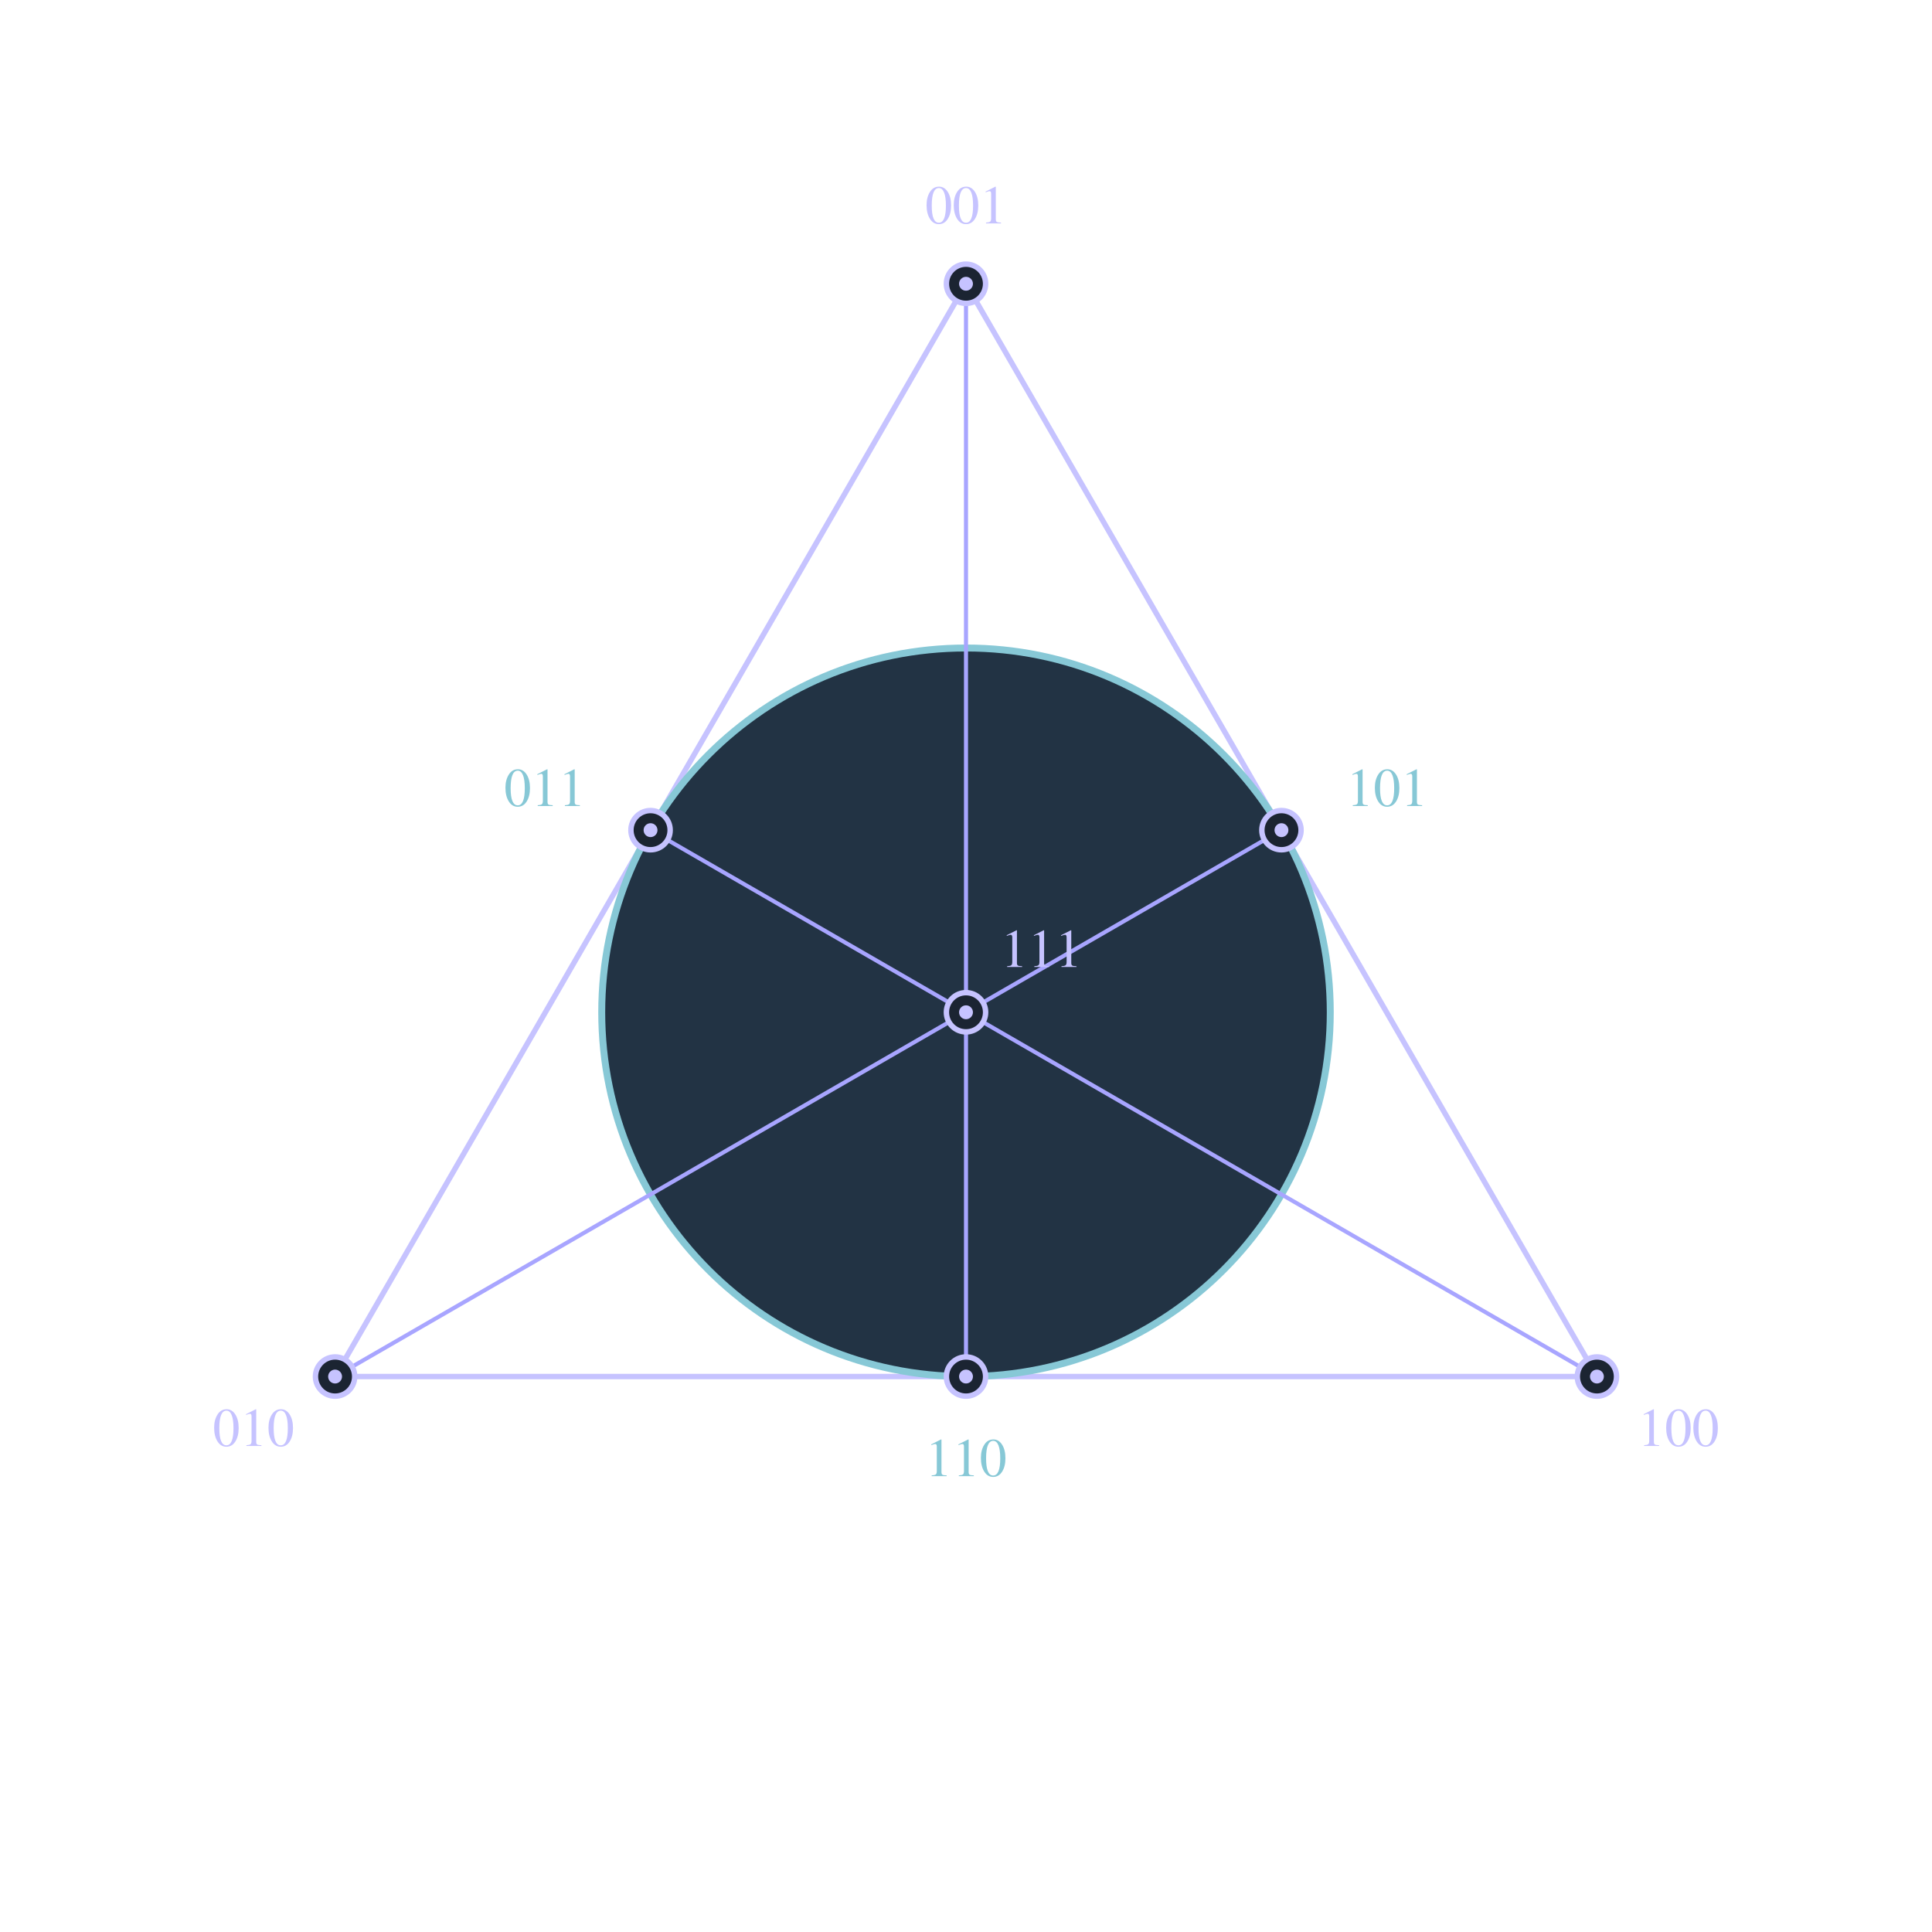
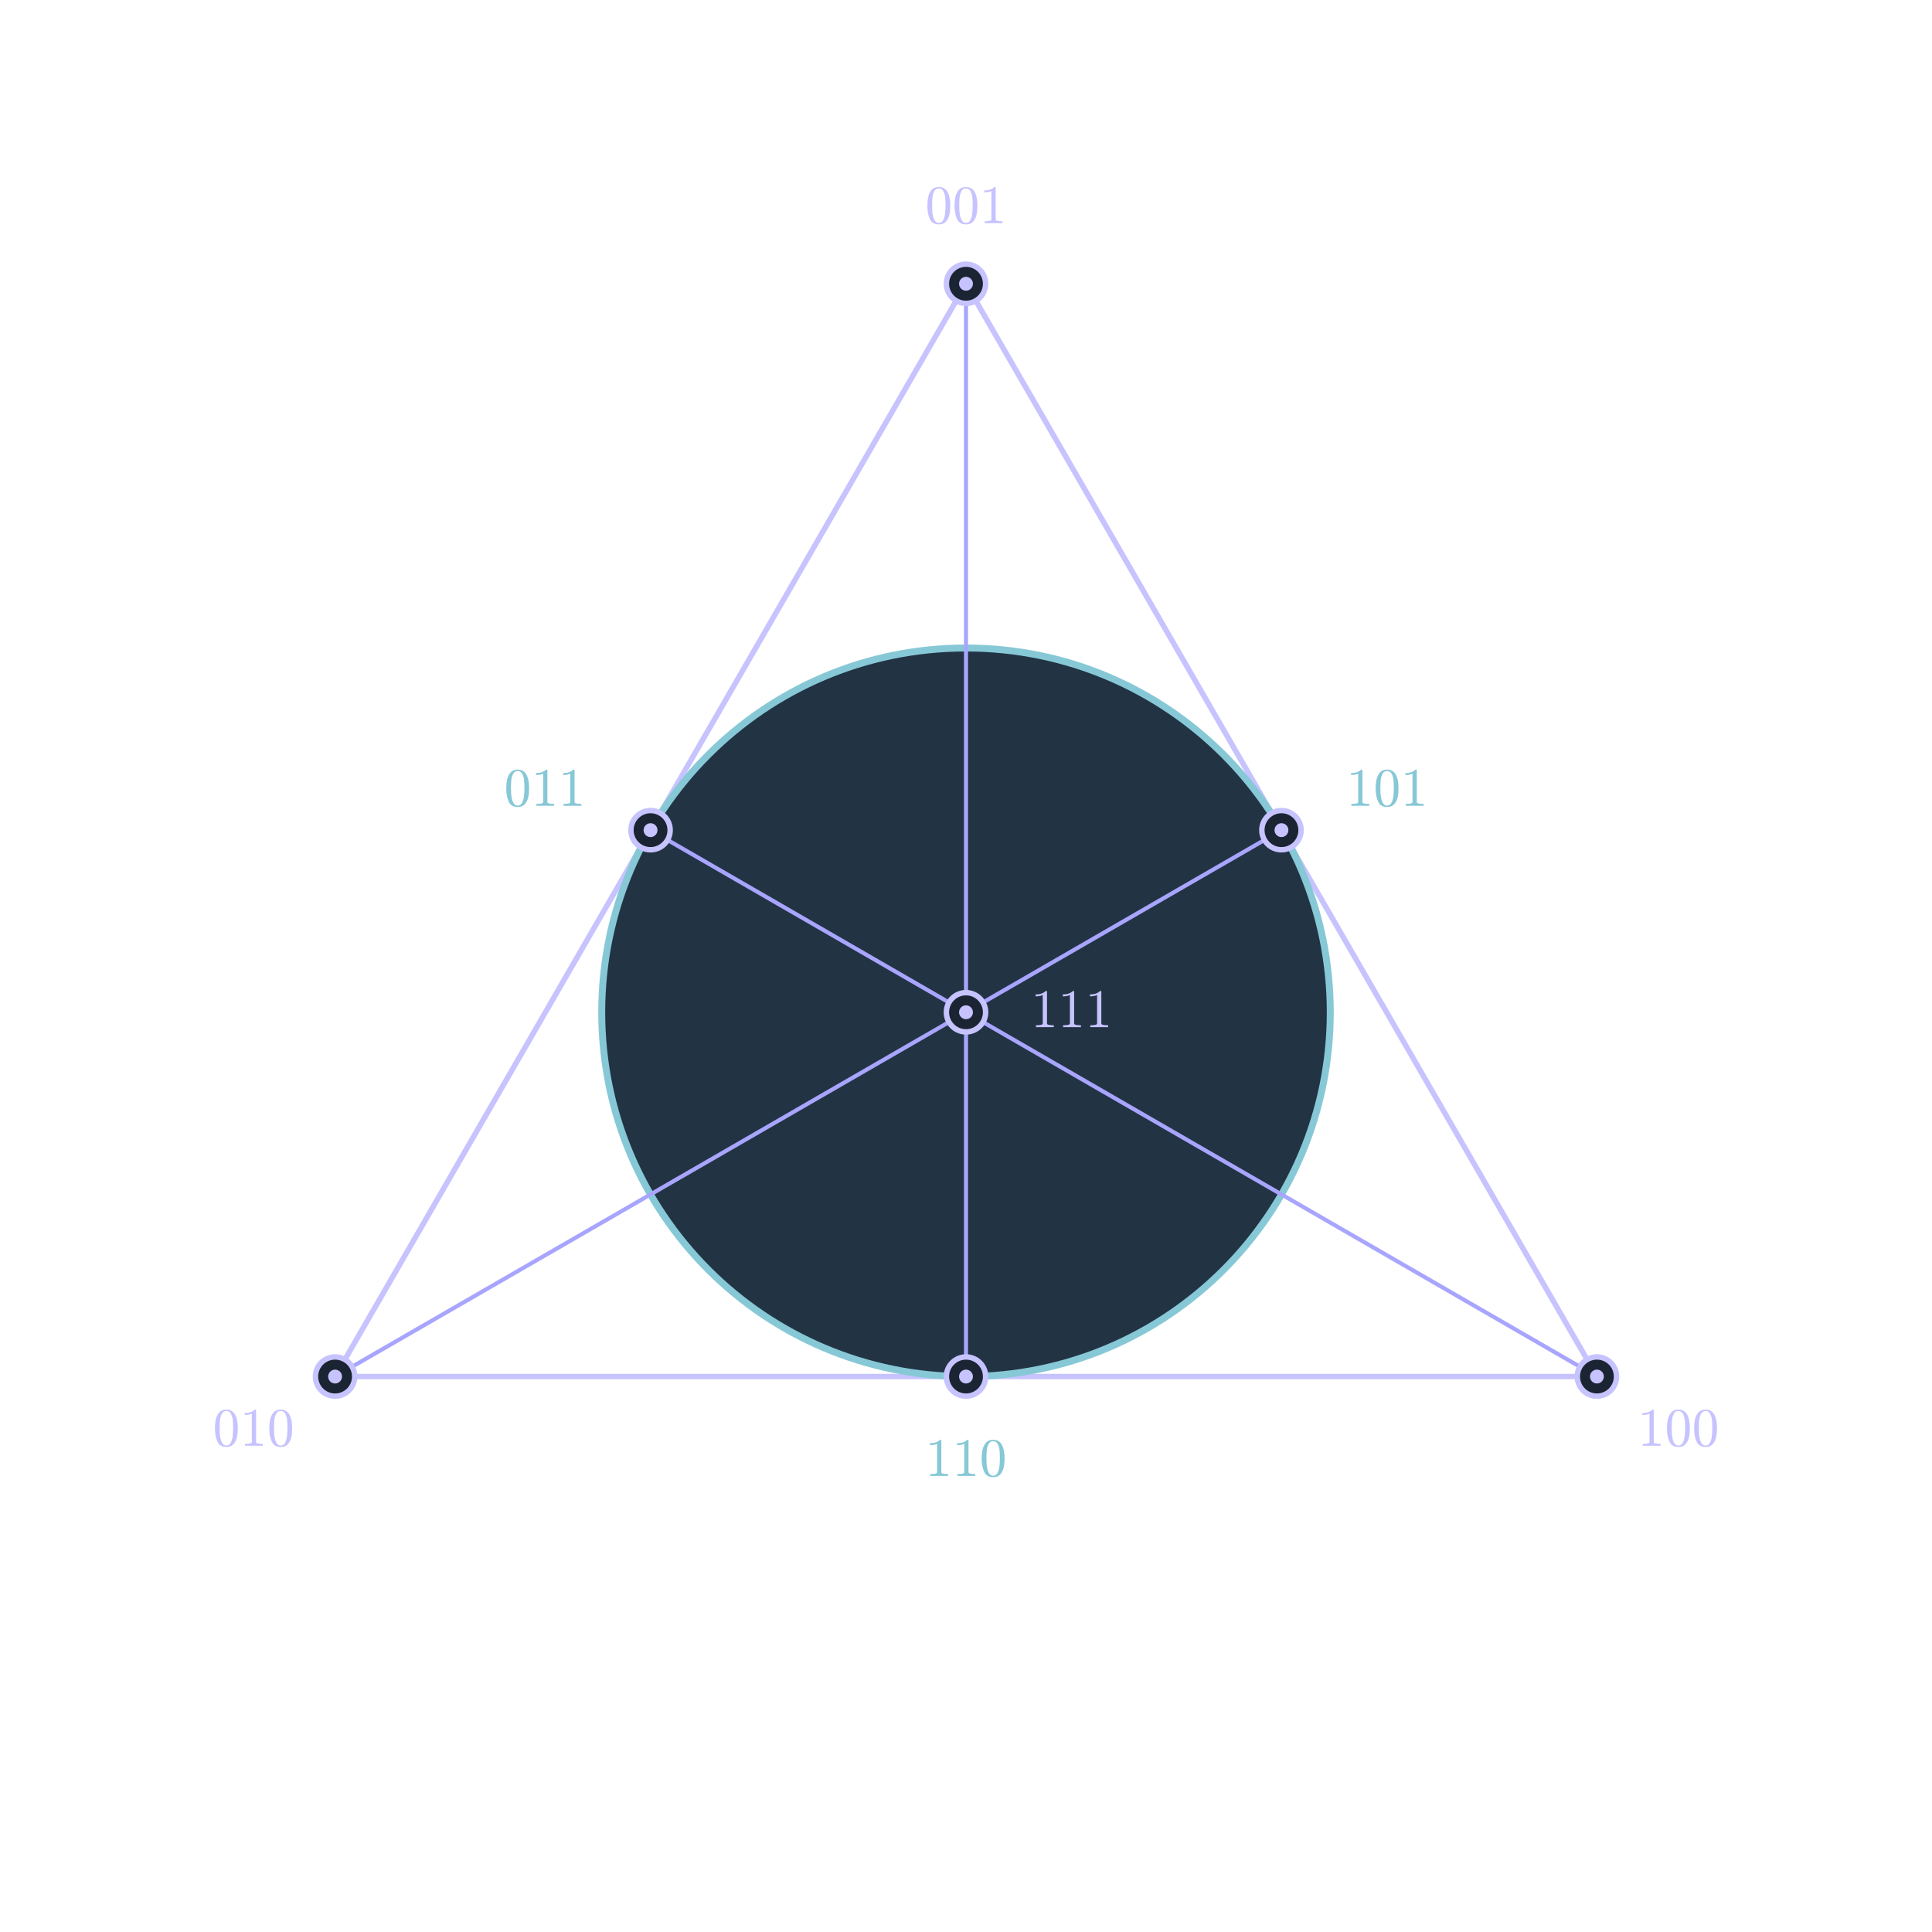
<svg xmlns="http://www.w3.org/2000/svg" width="640" height="640" viewBox="0 0 640 640" role="img" aria-labelledby="title description">
-   <g fill="none" stroke-linecap="round" stroke-linejoin="round" font-family="Cambria Math, Georgia, serif">
+   <g fill="none" stroke-linecap="round" stroke-linejoin="round">
    <path d="M320,94 L111,456 L529,456 Z" fill="none" stroke="#c6c3ff" stroke-width="1.8" opacity="1" />
    <circle cx="320" cy="335.33" r="120.67" stroke="#87c8d6" stroke-width="2.3" fill="#223344" opacity="1" />
    <path d="M320,94 L320,456" fill="none" stroke="#a8a5ff" stroke-width="1.35" opacity="1" />
    <path d="M111,456 L424.5,275" fill="none" stroke="#a8a5ff" stroke-width="1.35" opacity="1" />
    <path d="M529,456 L215.5,275" fill="none" stroke="#a8a5ff" stroke-width="1.35" opacity="1" />
    <circle cx="320" cy="94" r="6.5" stroke="#c6c3ff" stroke-width="1.8" fill="#1b2432" opacity="1" />
    <circle cx="320" cy="94" r="2.3" stroke="#c6c3ff" stroke-width="0" fill="#c6c3ff" opacity="1" />
-     <text x="320" y="74" fill="#c6c3ff" font-size="18" text-anchor="middle">001</text>
+     <g class="math-label" data-latex="001" fill="#c6c3ff" stroke="none" transform="translate(306.5 74) scale(1 -1)">
+       <path d="M4.5 -0.33 Q2.29 -0.33 1.5 1.49 Q0.7 3.3 0.7 5.81 Q0.7 7.37 0.99 8.75 Q1.27 10.13 2.12 11.1 Q2.97 12.06 4.5 12.06 Q5.69 12.06 6.44 11.48 Q7.2 10.9 7.59 9.98 Q7.99 9.06 8.13 8.01 Q8.28 6.96 8.28 5.81 Q8.28 4.26 7.99 2.91 Q7.71 1.56 6.87 0.62 Q6.04 -0.33 4.5 -0.33 Z M4.5 0.14 Q5.5 0.14 5.99 1.17 Q6.49 2.2 6.6 3.45 Q6.72 4.69 6.72 6.1 Q6.72 7.45 6.6 8.59 Q6.49 9.74 6 10.66 Q5.51 11.59 4.5 11.59 Q3.48 11.59 2.99 10.66 Q2.5 9.73 2.38 8.59 Q2.27 7.45 2.27 6.1 Q2.27 5.1 2.31 4.21 Q2.37 3.32 2.58 2.38 Q2.79 1.43 3.26 0.78 Q3.73 0.14 4.5 0.14 Z M13.5 -0.33 Q11.29 -0.33 10.5 1.49 Q9.7 3.3 9.7 5.81 Q9.7 7.37 9.99 8.75 Q10.27 10.13 11.12 11.1 Q11.97 12.06 13.5 12.06 Q14.69 12.06 15.44 11.48 Q16.2 10.9 16.59 9.98 Q16.99 9.06 17.13 8.01 Q17.28 6.96 17.28 5.81 Q17.28 4.26 16.99 2.91 Q16.71 1.56 15.87 0.62 Q15.04 -0.33 13.5 -0.33 Z M13.5 0.14 Q14.5 0.14 14.99 1.17 Q15.49 2.2 15.6 3.45 Q15.72 4.69 15.72 6.1 Q15.72 7.45 15.6 8.59 Q15.49 9.74 15 10.66 Q14.51 11.59 13.5 11.59 Q12.48 11.59 11.99 10.66 Q11.5 9.73 11.38 8.59 Q11.27 7.45 11.27 6.1 Q11.27 5.1 11.31 4.21 Q11.37 3.32 11.58 2.38 Q11.79 1.43 12.26 0.78 Q12.73 0.14 13.5 0.14 Z M19.67 0.07 L19.67 0.7 Q21.92 0.7 21.92 1.27 L21.92 10.72 Q20.99 10.27 19.56 10.27 L19.56 10.91 Q21.77 10.91 22.9 12.06 L23.15 12.06 Q23.21 12.06 23.27 12.01 Q23.33 11.96 23.33 11.9 L23.33 1.27 Q23.33 0.7 25.58 0.7 L25.58 0.07 L19.67 0.07 Z" />
+     </g>
    <circle cx="111" cy="456" r="6.5" stroke="#c6c3ff" stroke-width="1.8" fill="#1b2432" opacity="1" />
    <circle cx="111" cy="456" r="2.3" stroke="#c6c3ff" stroke-width="0" fill="#c6c3ff" opacity="1" />
-     <text x="84" y="479" fill="#c6c3ff" font-size="18" text-anchor="middle">010</text>
+     <g class="math-label" data-latex="010" fill="#c6c3ff" stroke="none" transform="translate(70.5 479) scale(1 -1)">
+       <path d="M4.5 -0.33 Q2.29 -0.33 1.5 1.49 Q0.7 3.3 0.7 5.81 Q0.7 7.37 0.99 8.75 Q1.27 10.13 2.12 11.1 Q2.97 12.06 4.5 12.06 Q5.69 12.06 6.44 11.48 Q7.2 10.9 7.59 9.98 Q7.99 9.06 8.13 8.01 Q8.28 6.96 8.28 5.81 Q8.28 4.26 7.99 2.91 Q7.71 1.56 6.87 0.62 Q6.04 -0.33 4.5 -0.33 Z M4.5 0.14 Q5.5 0.14 5.99 1.17 Q6.49 2.2 6.6 3.45 Q6.72 4.69 6.72 6.1 Q6.72 7.45 6.6 8.59 Q6.49 9.74 6 10.66 Q5.51 11.59 4.5 11.59 Q3.48 11.59 2.99 10.66 Q2.5 9.73 2.38 8.59 Q2.27 7.45 2.27 6.1 Q2.27 5.1 2.31 4.21 Q2.37 3.32 2.58 2.38 Q2.79 1.43 3.26 0.78 Q3.73 0.14 4.5 0.14 Z M10.67 0.07 L10.67 0.7 Q12.92 0.7 12.92 1.27 L12.92 10.72 Q11.99 10.27 10.56 10.27 L10.56 10.91 Q12.77 10.91 13.9 12.06 L14.15 12.06 Q14.21 12.06 14.27 12.01 Q14.33 11.96 14.33 11.9 L14.33 1.27 Q14.33 0.7 16.58 0.7 L16.58 0.07 L10.67 0.07 Z M22.5 -0.33 Q20.29 -0.33 19.5 1.49 Q18.7 3.3 18.7 5.81 Q18.7 7.37 18.99 8.75 Q19.27 10.13 20.12 11.1 Q20.97 12.06 22.5 12.06 Q23.69 12.06 24.44 11.48 Q25.2 10.9 25.59 9.98 Q25.99 9.06 26.13 8.01 Q26.28 6.96 26.28 5.81 Q26.28 4.26 25.99 2.91 Q25.71 1.56 24.87 0.62 Q24.04 -0.33 22.5 -0.33 Z M22.5 0.14 Q23.5 0.14 23.99 1.17 Q24.49 2.2 24.6 3.45 Q24.72 4.69 24.72 6.1 Q24.72 7.45 24.6 8.59 Q24.49 9.74 24 10.66 Q23.51 11.59 22.5 11.59 Q21.48 11.59 20.99 10.66 Q20.5 9.73 20.38 8.59 Q20.27 7.45 20.27 6.1 Q20.27 5.1 20.31 4.21 Q20.37 3.32 20.58 2.38 Q20.79 1.43 21.26 0.78 Q21.73 0.14 22.5 0.14 Z" />
+     </g>
    <circle cx="529" cy="456" r="6.5" stroke="#c6c3ff" stroke-width="1.8" fill="#1b2432" opacity="1" />
    <circle cx="529" cy="456" r="2.3" stroke="#c6c3ff" stroke-width="0" fill="#c6c3ff" opacity="1" />
-     <text x="556" y="479" fill="#c6c3ff" font-size="18" text-anchor="middle">100</text>
+     <g class="math-label" data-latex="100" fill="#c6c3ff" stroke="none" transform="translate(542.5 479) scale(1 -1)">
+       <path d="M1.67 0.07 L1.67 0.7 Q3.92 0.7 3.92 1.27 L3.92 10.72 Q2.99 10.27 1.56 10.27 L1.56 10.91 Q3.77 10.91 4.9 12.06 L5.15 12.06 Q5.21 12.06 5.27 12.01 Q5.33 11.96 5.33 11.9 L5.33 1.27 Q5.33 0.7 7.58 0.7 L7.58 0.07 L1.67 0.07 Z M13.5 -0.33 Q11.29 -0.33 10.5 1.49 Q9.7 3.3 9.7 5.81 Q9.7 7.37 9.99 8.75 Q10.27 10.13 11.12 11.1 Q11.97 12.06 13.5 12.06 Q14.69 12.06 15.44 11.48 Q16.2 10.9 16.59 9.98 Q16.99 9.06 17.13 8.01 Q17.28 6.96 17.28 5.81 Q17.28 4.26 16.99 2.91 Q16.71 1.56 15.87 0.62 Q15.04 -0.33 13.5 -0.33 Z M13.5 0.14 Q14.5 0.14 14.99 1.17 Q15.49 2.2 15.6 3.45 Q15.72 4.69 15.72 6.1 Q15.72 7.45 15.6 8.59 Q15.49 9.74 15 10.66 Q14.51 11.59 13.5 11.59 Q12.48 11.59 11.99 10.66 Q11.5 9.73 11.38 8.59 Q11.27 7.45 11.27 6.1 Q11.27 5.1 11.31 4.21 Q11.37 3.32 11.58 2.38 Q11.79 1.43 12.26 0.78 Q12.73 0.14 13.5 0.14 Z M22.5 -0.33 Q20.29 -0.33 19.5 1.49 Q18.7 3.3 18.7 5.81 Q18.7 7.37 18.99 8.75 Q19.27 10.13 20.12 11.1 Q20.97 12.06 22.5 12.06 Q23.69 12.06 24.44 11.48 Q25.2 10.9 25.59 9.98 Q25.99 9.06 26.13 8.01 Q26.28 6.96 26.28 5.81 Q26.28 4.26 25.99 2.91 Q25.71 1.56 24.87 0.62 Q24.04 -0.33 22.5 -0.33 Z M22.5 0.14 Q23.5 0.14 23.99 1.17 Q24.49 2.2 24.6 3.45 Q24.72 4.69 24.72 6.1 Q24.72 7.45 24.6 8.59 Q24.49 9.74 24 10.66 Q23.51 11.59 22.5 11.59 Q21.48 11.59 20.99 10.66 Q20.5 9.73 20.38 8.59 Q20.27 7.45 20.27 6.1 Q20.27 5.1 20.31 4.21 Q20.37 3.32 20.58 2.38 Q20.79 1.43 21.26 0.78 Q21.73 0.14 22.5 0.14 Z" />
+     </g>
    <circle cx="215.5" cy="275" r="6.5" stroke="#c6c3ff" stroke-width="1.8" fill="#1b2432" opacity="1" />
    <circle cx="215.5" cy="275" r="2.3" stroke="#c6c3ff" stroke-width="0" fill="#c6c3ff" opacity="1" />
-     <text x="180.5" y="267" fill="#87c8d6" font-size="18" text-anchor="middle">011</text>
+     <g class="math-label" data-latex="011" fill="#87c8d6" stroke="none" transform="translate(167 267) scale(1 -1)">
+       <path d="M4.5 -0.33 Q2.29 -0.33 1.5 1.49 Q0.7 3.3 0.7 5.81 Q0.7 7.37 0.99 8.75 Q1.27 10.13 2.12 11.1 Q2.97 12.06 4.5 12.06 Q5.69 12.06 6.44 11.48 Q7.2 10.9 7.59 9.98 Q7.99 9.06 8.13 8.01 Q8.28 6.96 8.28 5.81 Q8.28 4.26 7.99 2.91 Q7.71 1.56 6.87 0.62 Q6.04 -0.33 4.5 -0.33 Z M4.5 0.14 Q5.5 0.14 5.99 1.17 Q6.49 2.2 6.6 3.45 Q6.72 4.69 6.72 6.1 Q6.72 7.45 6.6 8.59 Q6.49 9.74 6 10.66 Q5.51 11.59 4.5 11.59 Q3.48 11.59 2.99 10.66 Q2.5 9.73 2.38 8.59 Q2.27 7.45 2.27 6.1 Q2.27 5.1 2.31 4.21 Q2.37 3.32 2.58 2.38 Q2.79 1.43 3.26 0.78 Q3.73 0.14 4.5 0.14 Z M10.67 0.07 L10.67 0.7 Q12.92 0.7 12.92 1.27 L12.92 10.72 Q11.99 10.27 10.56 10.27 L10.56 10.91 Q12.77 10.91 13.9 12.06 L14.15 12.06 Q14.21 12.06 14.27 12.01 Q14.33 11.96 14.33 11.9 L14.33 1.27 Q14.33 0.7 16.58 0.7 L16.58 0.07 L10.67 0.07 Z M19.67 0.07 L19.67 0.7 Q21.92 0.7 21.92 1.27 L21.92 10.72 Q20.99 10.27 19.56 10.27 L19.56 10.91 Q21.77 10.91 22.9 12.06 L23.15 12.06 Q23.21 12.06 23.27 12.01 Q23.33 11.96 23.33 11.9 L23.33 1.27 Q23.33 0.7 25.58 0.7 L25.58 0.07 L19.67 0.07 Z" />
+     </g>
    <circle cx="424.5" cy="275" r="6.5" stroke="#c6c3ff" stroke-width="1.8" fill="#1b2432" opacity="1" />
    <circle cx="424.5" cy="275" r="2.3" stroke="#c6c3ff" stroke-width="0" fill="#c6c3ff" opacity="1" />
-     <text x="459.5" y="267" fill="#87c8d6" font-size="18" text-anchor="middle">101</text>
+     <g class="math-label" data-latex="101" fill="#87c8d6" stroke="none" transform="translate(446 267) scale(1 -1)">
+       <path d="M1.67 0.07 L1.67 0.7 Q3.92 0.7 3.92 1.27 L3.92 10.72 Q2.99 10.27 1.56 10.27 L1.56 10.91 Q3.77 10.91 4.9 12.06 L5.15 12.06 Q5.21 12.06 5.27 12.01 Q5.33 11.96 5.33 11.9 L5.33 1.27 Q5.33 0.7 7.58 0.7 L7.58 0.07 L1.67 0.07 Z M13.5 -0.33 Q11.29 -0.33 10.5 1.49 Q9.7 3.3 9.7 5.81 Q9.7 7.37 9.99 8.75 Q10.27 10.13 11.12 11.1 Q11.97 12.06 13.5 12.06 Q14.69 12.06 15.44 11.48 Q16.2 10.9 16.59 9.98 Q16.99 9.06 17.13 8.01 Q17.28 6.96 17.28 5.81 Q17.28 4.26 16.99 2.91 Q16.71 1.56 15.87 0.62 Q15.04 -0.33 13.5 -0.33 Z M13.5 0.14 Q14.5 0.14 14.99 1.17 Q15.49 2.2 15.6 3.45 Q15.72 4.69 15.72 6.1 Q15.72 7.45 15.6 8.59 Q15.49 9.74 15 10.66 Q14.51 11.59 13.5 11.59 Q12.48 11.59 11.99 10.66 Q11.5 9.73 11.38 8.59 Q11.27 7.45 11.27 6.1 Q11.27 5.1 11.31 4.21 Q11.37 3.32 11.58 2.38 Q11.79 1.43 12.26 0.78 Q12.73 0.14 13.5 0.14 Z M19.67 0.07 L19.67 0.7 Q21.92 0.7 21.92 1.27 L21.92 10.72 Q20.99 10.27 19.56 10.27 L19.56 10.91 Q21.77 10.91 22.9 12.06 L23.15 12.06 Q23.21 12.06 23.27 12.01 Q23.33 11.96 23.33 11.9 L23.33 1.27 Q23.33 0.7 25.58 0.7 L25.58 0.07 L19.67 0.07 Z" />
+     </g>
    <circle cx="320" cy="456" r="6.5" stroke="#c6c3ff" stroke-width="1.8" fill="#1b2432" opacity="1" />
    <circle cx="320" cy="456" r="2.3" stroke="#c6c3ff" stroke-width="0" fill="#c6c3ff" opacity="1" />
-     <text x="320" y="489" fill="#87c8d6" font-size="18" text-anchor="middle">110</text>
+     <g class="math-label" data-latex="110" fill="#87c8d6" stroke="none" transform="translate(306.5 489) scale(1 -1)">
+       <path d="M1.67 0.07 L1.67 0.7 Q3.92 0.7 3.92 1.27 L3.92 10.72 Q2.99 10.27 1.56 10.27 L1.56 10.91 Q3.77 10.91 4.9 12.06 L5.15 12.06 Q5.21 12.06 5.27 12.01 Q5.33 11.96 5.33 11.9 L5.33 1.27 Q5.33 0.7 7.58 0.7 L7.58 0.07 L1.67 0.07 Z M10.67 0.07 L10.67 0.7 Q12.92 0.7 12.92 1.27 L12.92 10.72 Q11.99 10.27 10.56 10.27 L10.56 10.91 Q12.77 10.91 13.9 12.06 L14.15 12.06 Q14.21 12.06 14.27 12.01 Q14.33 11.96 14.33 11.9 L14.33 1.27 Q14.33 0.7 16.58 0.7 L16.58 0.07 L10.67 0.07 Z M22.5 -0.33 Q20.29 -0.33 19.5 1.49 Q18.7 3.3 18.7 5.81 Q18.7 7.37 18.99 8.75 Q19.27 10.13 20.12 11.1 Q20.97 12.06 22.5 12.06 Q23.69 12.06 24.44 11.48 Q25.2 10.9 25.59 9.98 Q25.99 9.06 26.13 8.01 Q26.28 6.96 26.28 5.81 Q26.28 4.26 25.99 2.91 Q25.71 1.56 24.87 0.62 Q24.04 -0.33 22.5 -0.33 Z M22.5 0.14 Q23.5 0.14 23.99 1.17 Q24.49 2.2 24.6 3.45 Q24.72 4.69 24.72 6.1 Q24.72 7.45 24.6 8.59 Q24.49 9.74 24 10.66 Q23.51 11.59 22.5 11.59 Q21.48 11.59 20.99 10.66 Q20.5 9.73 20.38 8.59 Q20.27 7.45 20.27 6.1 Q20.27 5.1 20.31 4.21 Q20.37 3.32 20.58 2.38 Q20.79 1.43 21.26 0.78 Q21.73 0.14 22.5 0.14 Z" />
+     </g>
    <circle cx="320" cy="335.33" r="6.5" stroke="#c6c3ff" stroke-width="1.8" fill="#1b2432" opacity="1" />
    <circle cx="320" cy="335.33" r="2.3" stroke="#c6c3ff" stroke-width="0" fill="#c6c3ff" opacity="1" />
-     <text x="345" y="320.33" fill="#c6c3ff" font-size="18" text-anchor="middle">111</text>
+     <g class="math-label" data-latex="111" fill="#c6c3ff" stroke="none" transform="translate(341.5 340.33) scale(1 -1)">
+       <path d="M1.67 0.07 L1.67 0.7 Q3.92 0.7 3.92 1.27 L3.92 10.72 Q2.99 10.27 1.56 10.27 L1.56 10.91 Q3.77 10.91 4.9 12.06 L5.15 12.06 Q5.21 12.06 5.27 12.01 Q5.33 11.96 5.33 11.9 L5.33 1.27 Q5.33 0.7 7.58 0.7 L7.58 0.07 L1.67 0.07 Z M10.67 0.07 L10.67 0.7 Q12.92 0.7 12.92 1.27 L12.92 10.72 Q11.99 10.27 10.56 10.27 L10.56 10.91 Q12.77 10.91 13.9 12.06 L14.15 12.06 Q14.21 12.06 14.27 12.01 Q14.33 11.96 14.33 11.9 L14.33 1.27 Q14.33 0.7 16.58 0.7 L16.58 0.07 L10.67 0.07 Z M19.67 0.07 L19.67 0.7 Q21.92 0.7 21.92 1.27 L21.92 10.72 Q20.99 10.27 19.56 10.27 L19.56 10.91 Q21.77 10.91 22.9 12.06 L23.15 12.06 Q23.21 12.06 23.27 12.01 Q23.33 11.96 23.33 11.9 L23.33 1.27 Q23.33 0.7 25.58 0.7 L25.58 0.07 L19.67 0.07 Z" />
+     </g>
  </g>
</svg>
